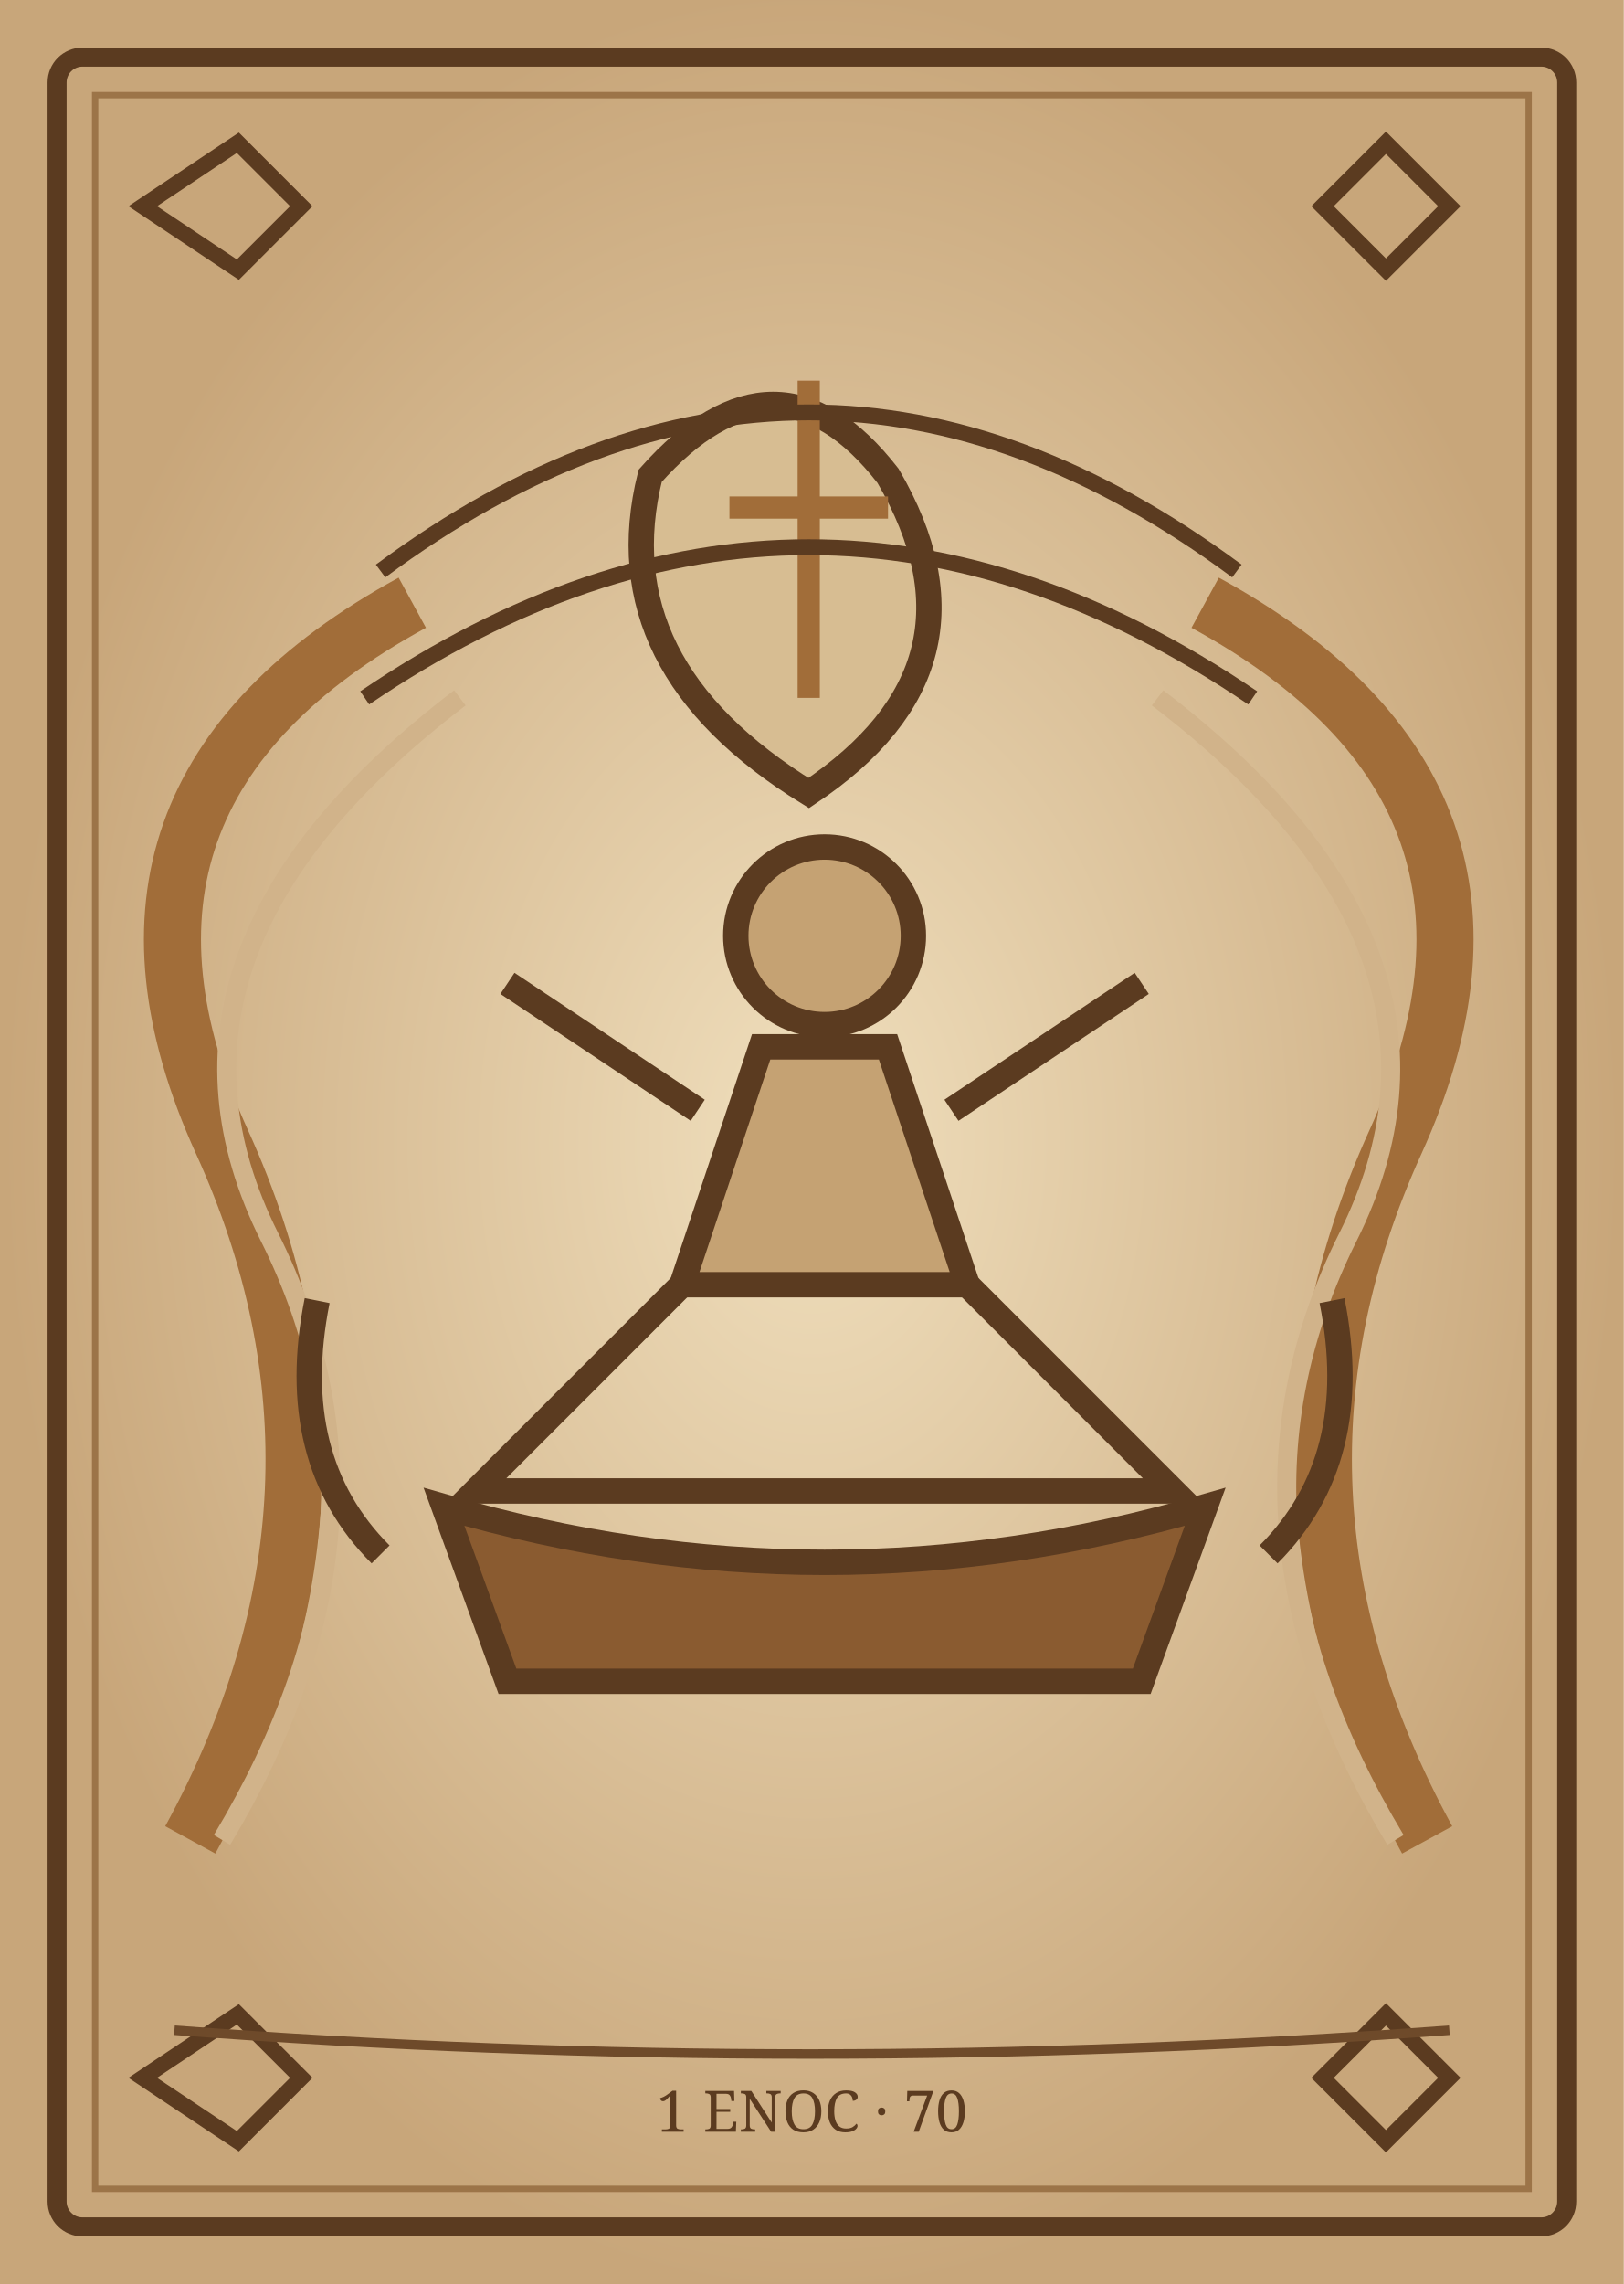
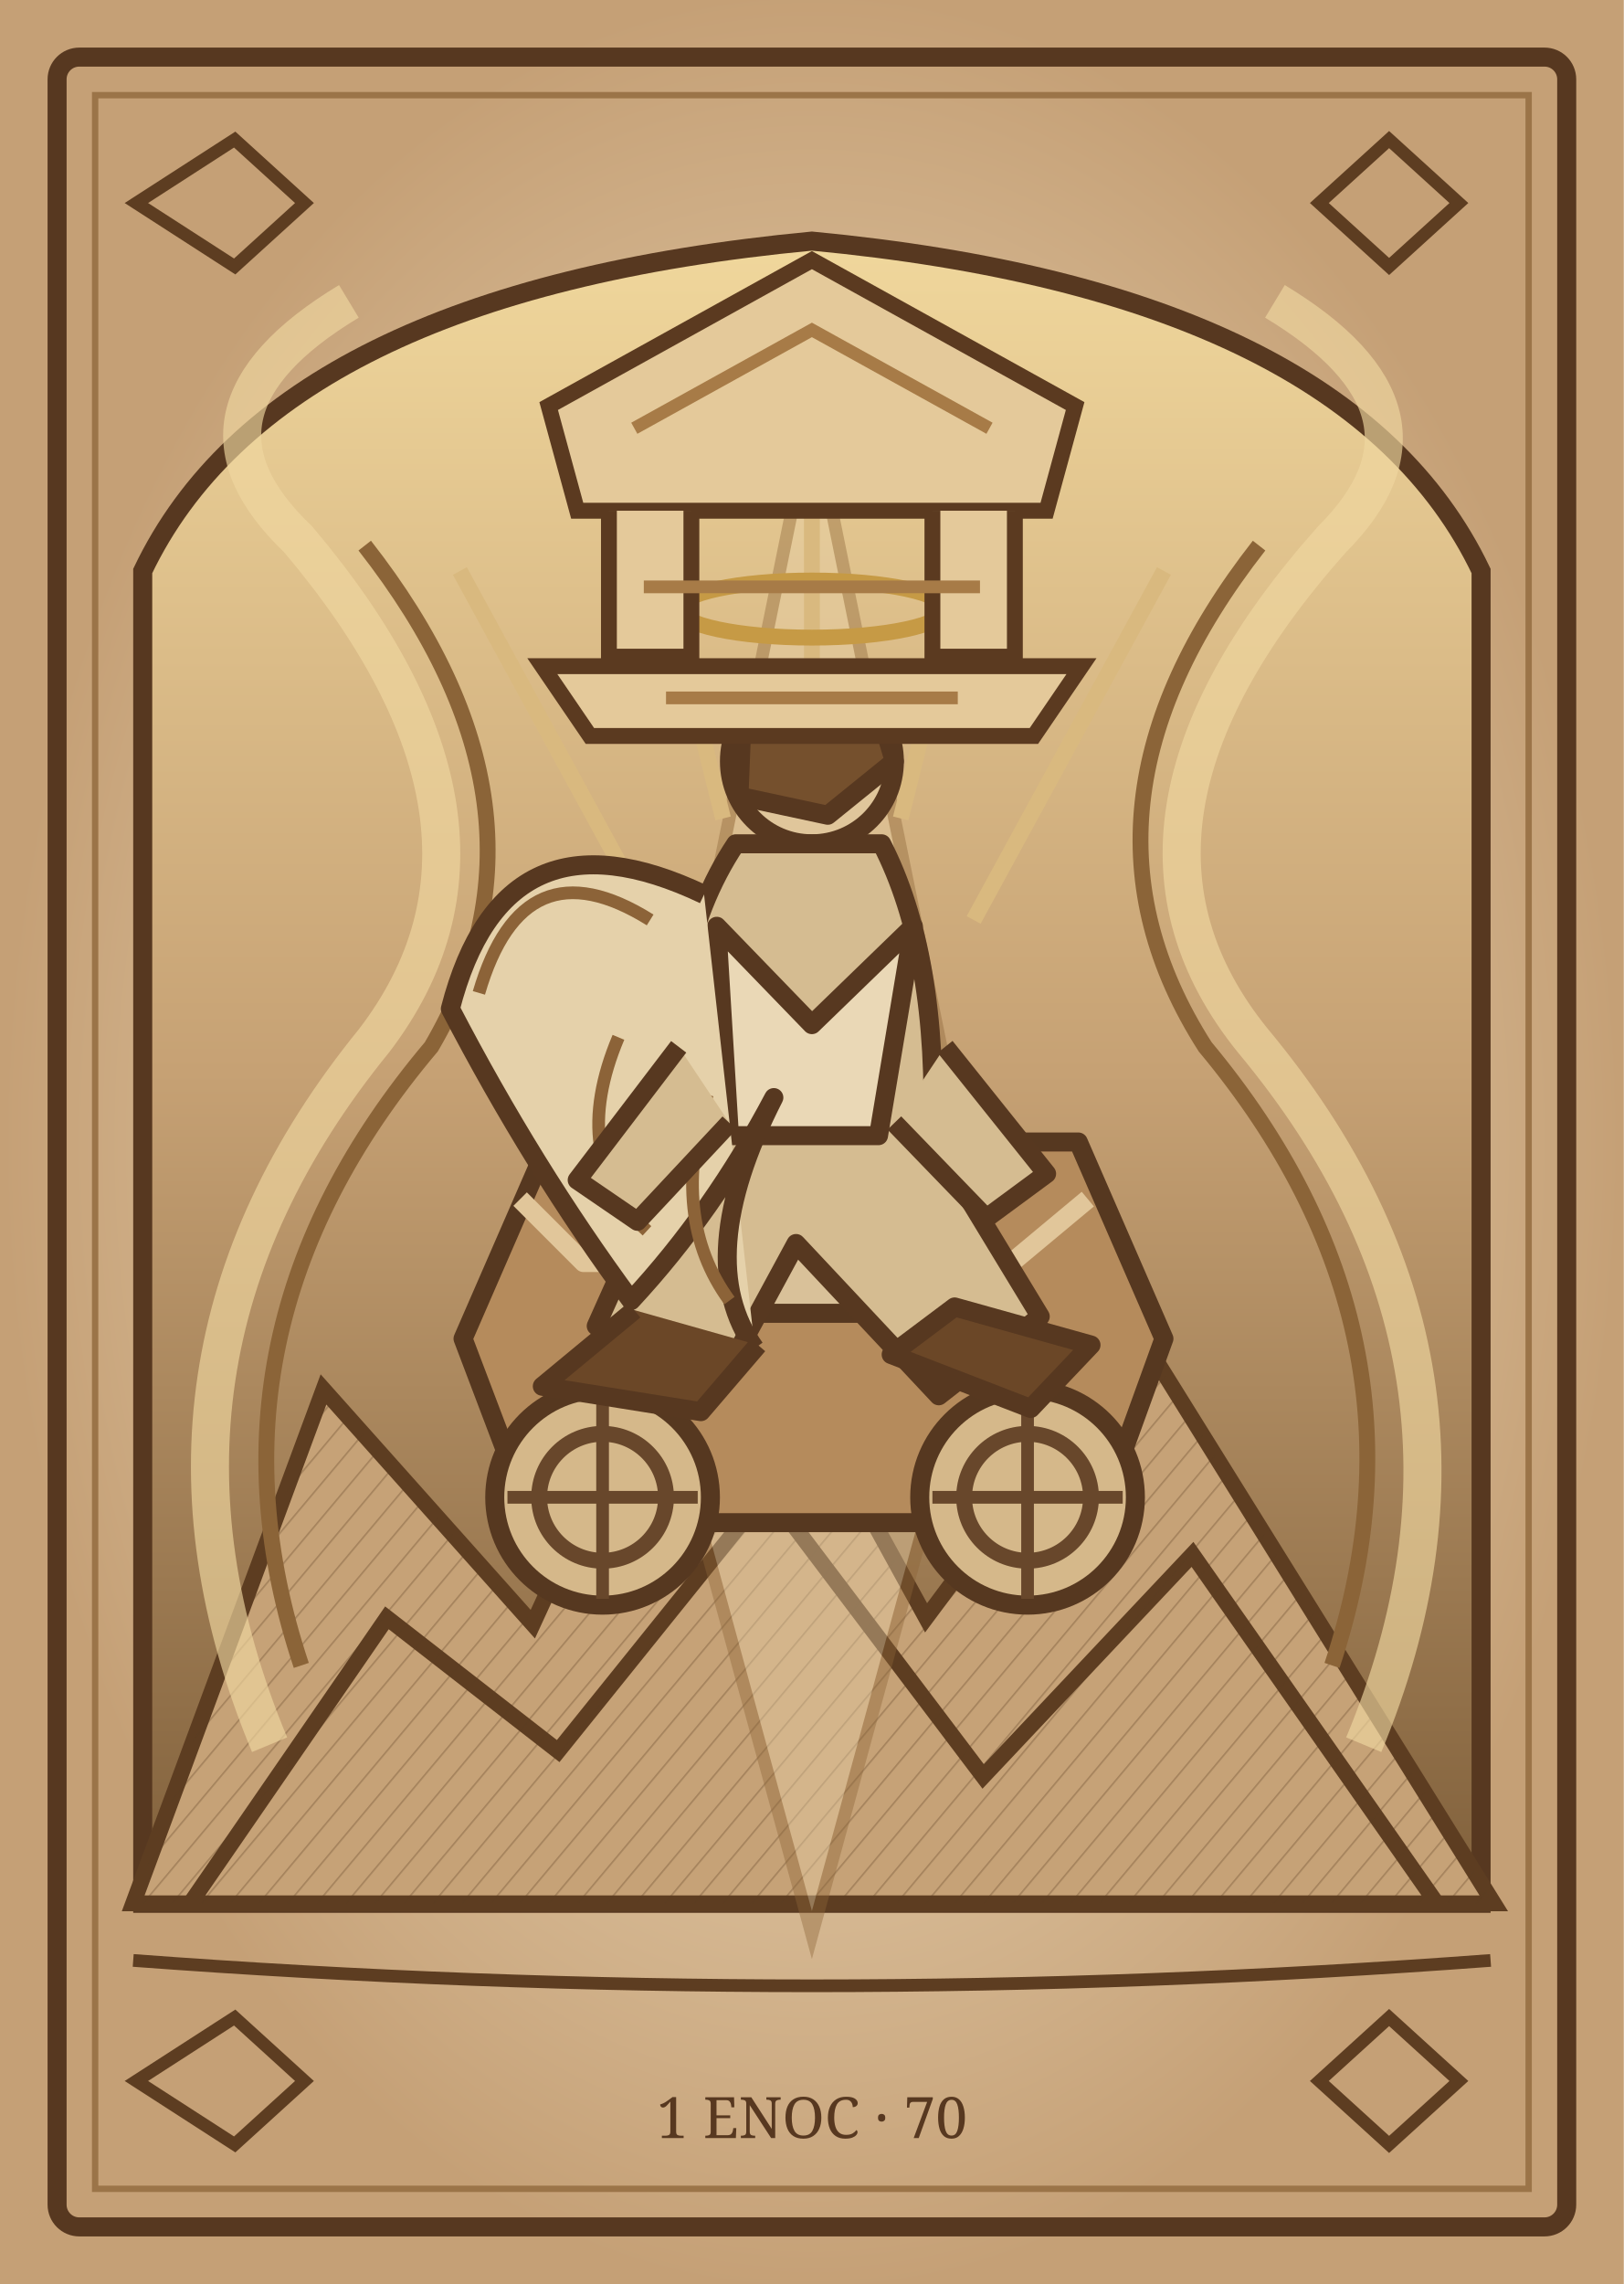
- <svg xmlns="http://www.w3.org/2000/svg" viewBox="0 0 512 720" role="img" aria-label="Ilustración original para 1 Enoc capítulo 70, grabado sepia en pergamino">
+ <svg xmlns="http://www.w3.org/2000/svg" viewBox="0 0 512 720" role="img" aria-label="Capítulo 70: la elevación de Enoc en un carro espiritual entre los vientos, grabado sepia">
  <defs>
-     <radialGradient id="paper">
-       <stop offset="0" stop-color="#f0dfbd" />
-       <stop offset="1" stop-color="#c8a67a" />
+     <radialGradient id="p70">
+       <stop stop-color="#f4e5c7" />
+       <stop offset="1" stop-color="#c5a076" />
    </radialGradient>
+     <linearGradient id="sky70" x1="0" y1="1" x2="0" y2="0">
+       <stop stop-color="#80603b" />
+       <stop offset=".5" stop-color="#c6a174" />
+       <stop offset="1" stop-color="#f0d79c" />
+     </linearGradient>
+     <pattern id="h70" width="7" height="7" patternUnits="userSpaceOnUse" patternTransform="rotate(40)">
+       <path d="M0 0V7" stroke="#5b3b21" stroke-width="1" opacity=".3" />
+     </pattern>
  </defs>
-   <rect width="512" height="720" fill="url(#paper)" />
-   <rect x="18" y="18" width="476" height="684" rx="8" fill="none" stroke="#5b3b20" stroke-width="6" />
-   <rect x="30" y="30" width="452" height="660" fill="none" stroke="#9c7448" stroke-width="2" />
-   <g stroke="#5b3b20" stroke-width="5" fill="none">
-     <path d="M45 65 L75 45 95 65 75 85Z M417 65 L437 45 457 65 437 85Z M45 655 L75 635 95 655 75 675Z M417 655 L437 635 457 655 437 675Z" />
+   <rect width="512" height="720" fill="url(#p70)" />
+   <rect x="18" y="18" width="476" height="684" rx="7" fill="none" stroke="#573820" stroke-width="6" />
+   <rect x="30" y="30" width="452" height="660" fill="none" stroke="#9b7448" stroke-width="2" />
+   <g stroke="#5d3d21" stroke-width="4" fill="none">
+     <path d="M43 64L74 44L96 64L74 84Z M416 64L438 44L460 64L438 84Z M43 656L74 636L96 656L74 676Z M416 656L438 636L460 656L438 676Z" />
  </g>
-   <g>
-     <path d="M60 580 Q120 470 70 360 T130 190 M450 580 Q390 470 440 360 T380 190" stroke="#a16d39" stroke-width="18" fill="none" />
-     <path d="M70 580 Q130 480 85 390 T145 220 M440 580 Q380 480 425 390 T365 220" stroke="#d1b38a" stroke-width="6" fill="none" />
-     <g transform="translate(260 350)" stroke="#5b3b20" stroke-width="8" fill="#c5a273">
-       <circle cx="0" cy="-55" r="28" />
-       <path d="M-20 -20 L20 -20 45 55 -45 55Z" />
-       <path d="M-40 0 L-100 -40 M40 0 L100 -40" />
-       <path d="M-45 55 L-110 120 0 120 110 120 45 55" fill="none" />
-       <path d="M-120 125 Q0 160 120 125 L100 180 -100 180Z" fill="#8a5b30" />
-       <path d="M-140 140 Q-170 110 -160 60 M140 140 Q170 110 160 60" fill="none" />
+   <path d="M45 600L45 180Q87 92 256 76Q425 92 467 180L467 600Z" fill="url(#sky70)" stroke="#573820" stroke-width="6" />
+   <g fill="#c6a277" stroke="#5d3d21" stroke-width="5">
+     <path d="M42 600L102 438L168 512L225 388L292 510L359 420L471 600Z" />
+     <path d="M60 600L122 510L176 552L242 470L310 560L376 490L453 600Z" />
+   </g>
+   <g fill="url(#h70)">
+     <path d="M42 600L102 438L168 512L225 388L292 510L359 420L471 600Z" />
+   </g>
+   <g fill="none" stroke="#f0d7a0" stroke-width="12" opacity=".65">
+     <path d="M85 550Q35 430 118 328Q170 260 94 170Q52 130 110 95" />
+     <path d="M430 550Q480 430 395 328Q340 260 420 170Q460 130 402 95" />
+   </g>
+   <g fill="none" stroke="#8b6438" stroke-width="5">
+     <path d="M95 525Q60 420 136 330Q180 255 115 172M420 525Q455 420 380 330Q332 255 397 172" />
+   </g>
+   <path d="M256 610L200 405L256 130L312 405Z" fill="#e8d2a9" opacity=".4" stroke="#8b6438" stroke-width="4" />
+   <g stroke="#d9b97f" stroke-width="5">
+     <path d="M256 100L256 240M196 130L228 258M316 130L284 258M145 180L205 290M367 180L307 290" />
+   </g>
+   <g transform="translate(256 410)" stroke="#563820" stroke-width="6" stroke-linejoin="round">
+     <path d="M-110 12L-83 -50L84 -50L111 12L90 70L-88 70Z" fill="#b58b5c" />
+     <path d="M-92 -32L-72 -12L-42 -12L-20 -32L10 -32L31 -12L63 -12L87 -32" fill="none" stroke="#e1c69a" stroke-width="6" />
+     <circle cx="-66" cy="62" r="34" fill="#d5b88a" />
+     <circle cx="68" cy="62" r="34" fill="#d5b88a" />
+     <circle cx="-66" cy="62" r="20" fill="none" stroke="#68472b" stroke-width="5" />
+     <circle cx="68" cy="62" r="20" fill="none" stroke="#68472b" stroke-width="5" />
+     <path d="M-66 30L-66 94M-96 62L-36 62M68 30L68 94M38 62L98 62" stroke="#68472b" stroke-width="4" />
+     <path d="M-28 -52L0 -72L28 -52L20 4L-20 4Z" fill="#d9c199" />
+   </g>
+   <g transform="translate(256 292)" stroke="#573820" stroke-width="6" stroke-linejoin="round">
+     <circle cx="0" cy="-52" r="26" fill="#e0c69b" />
+     <path d="M-22 -66Q-7 -91 20 -72L26 -52L5 -35L-23 -41Z" fill="#75502d" />
+     <ellipse cx="0" cy="-100" rx="42" ry="9" fill="none" stroke="#c69a45" stroke-width="5" />
+     <path d="M-24 -26Q-48 10 -42 68L-68 126L-31 148L-5 100L40 148L72 123L38 67Q40 9 22 -26Z" fill="#d5bc91" />
+     <path d="M-30 0L0 31L32 0L21 66L-26 66Z" fill="#ead8b6" />
+     <path d="M-34 -10Q-97 -40 -114 26Q-88 76 -57 118Q-31 90 -12 54Q-38 105 -18 133" fill="#e5d1aa" />
+     <g fill="none" stroke="#8c6338" stroke-width="4">
+       <path d="M-51 -2Q-91 -27 -105 21M-61 35Q-77 73 -52 96M-33 53Q-45 92 -26 118" />
    </g>
-     <path d="M255 250 Q190 210 205 150 Q245 105 280 150 Q315 210 255 250Z" fill="#d7bd92" stroke="#5b3b20" stroke-width="8" />
-     <path d="M255 220 L255 120 M230 160 L280 160" stroke="#a16d39" stroke-width="7" />
-     <g stroke="#5b3b20" stroke-width="5" fill="none">
-       <path d="M120 180 Q255 80 390 180" />
-       <path d="M115 220 Q255 125 395 220" />
-     </g>
+     <path d="M-42 38L-74 80L-55 93L-26 62M42 38L74 78L55 92L26 62" fill="#d5bc91" />
+     <path d="M-56 121L-85 145L-35 153L-17 132M45 120L25 135L69 152L88 132Z" fill="#6b4727" />
  </g>
-   <path d="M55 640 Q255 655 457 640" fill="none" stroke="#6e4a2a" stroke-width="3" />
-   <text x="256" y="672" font-family="serif" font-size="18" text-anchor="middle" fill="#5b3b20">1 ENOC · 70</text>
+   <g stroke="#5b3a20" stroke-width="5" fill="#e4c99a">
+     <path d="M173 128L256 82L339 128L330 161L182 161Z" />
+     <path d="M192 161L192 207L218 207L218 161M294 161L294 207L320 207L320 161" />
+     <path d="M171 210L341 210L326 232L186 232Z" />
+   </g>
+   <g fill="none" stroke="#a77b47" stroke-width="4">
+     <path d="M200 135L256 104L312 135M203 185L309 185M210 220L302 220" />
+   </g>
+   <path d="M42 618Q256 634 470 618" fill="none" stroke="#5d3d21" stroke-width="4" />
+   <text x="256" y="674" text-anchor="middle" font-family="serif" font-size="18" fill="#573820">1 ENOC · 70</text>
</svg>
